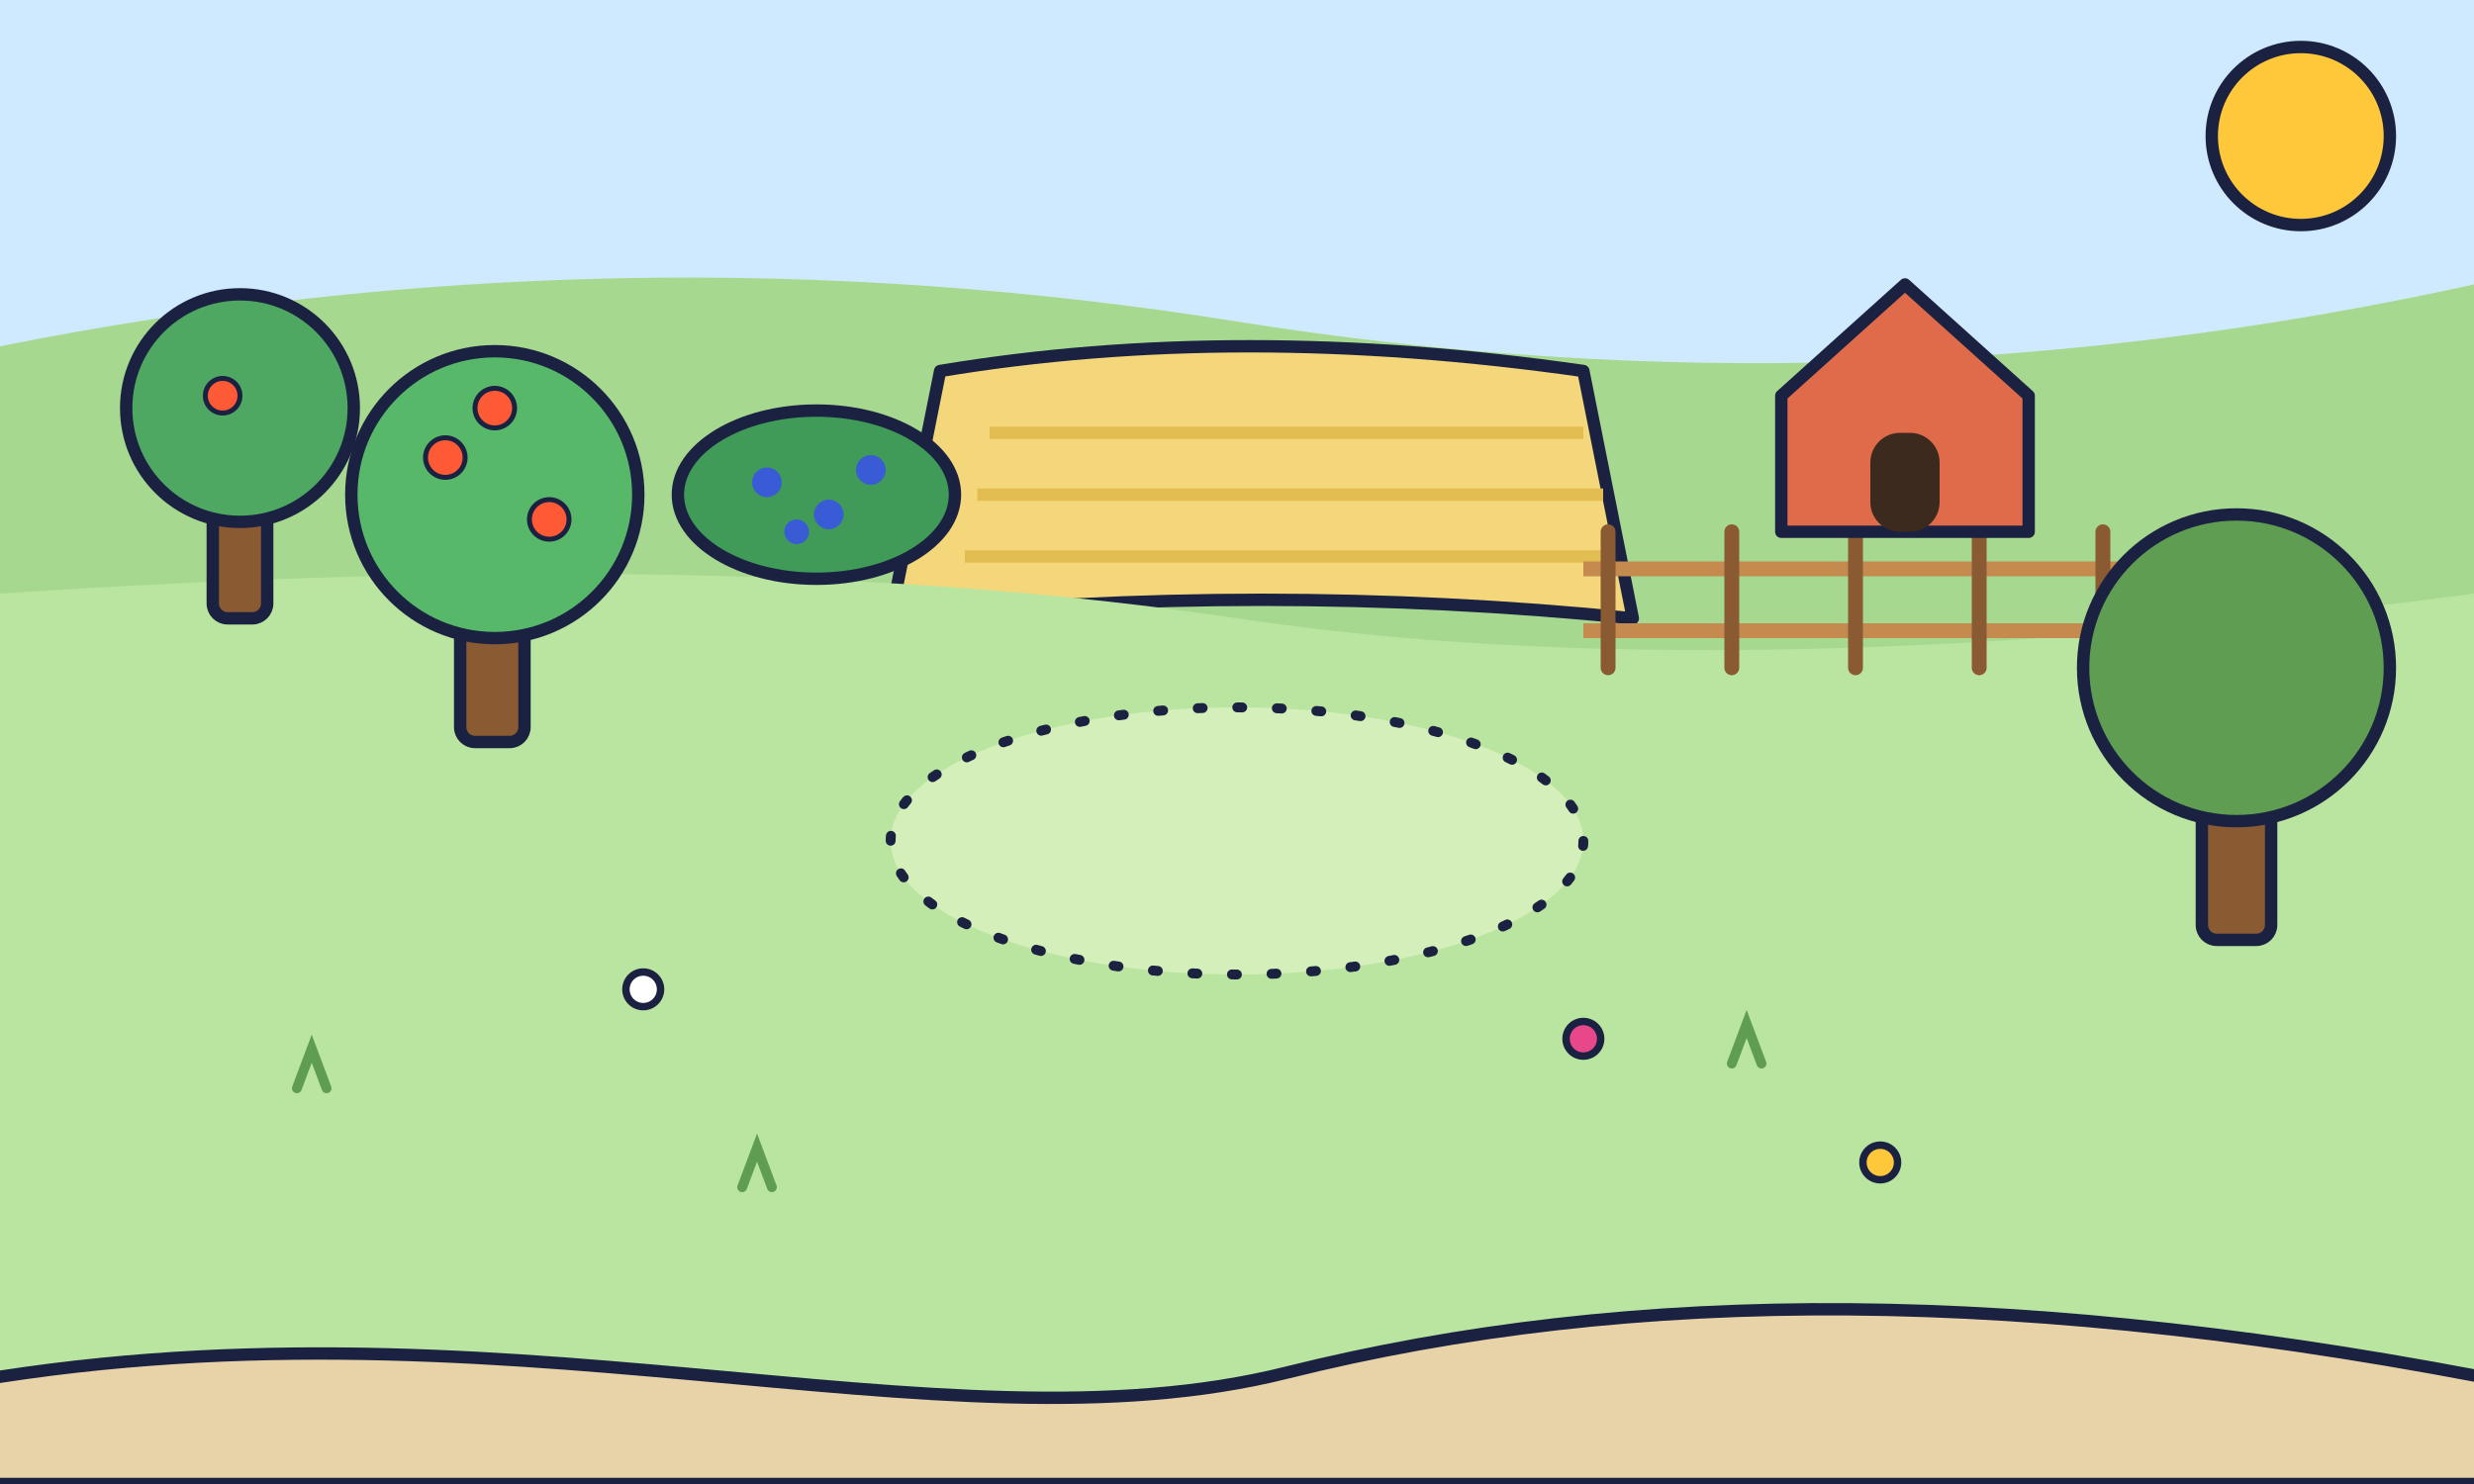
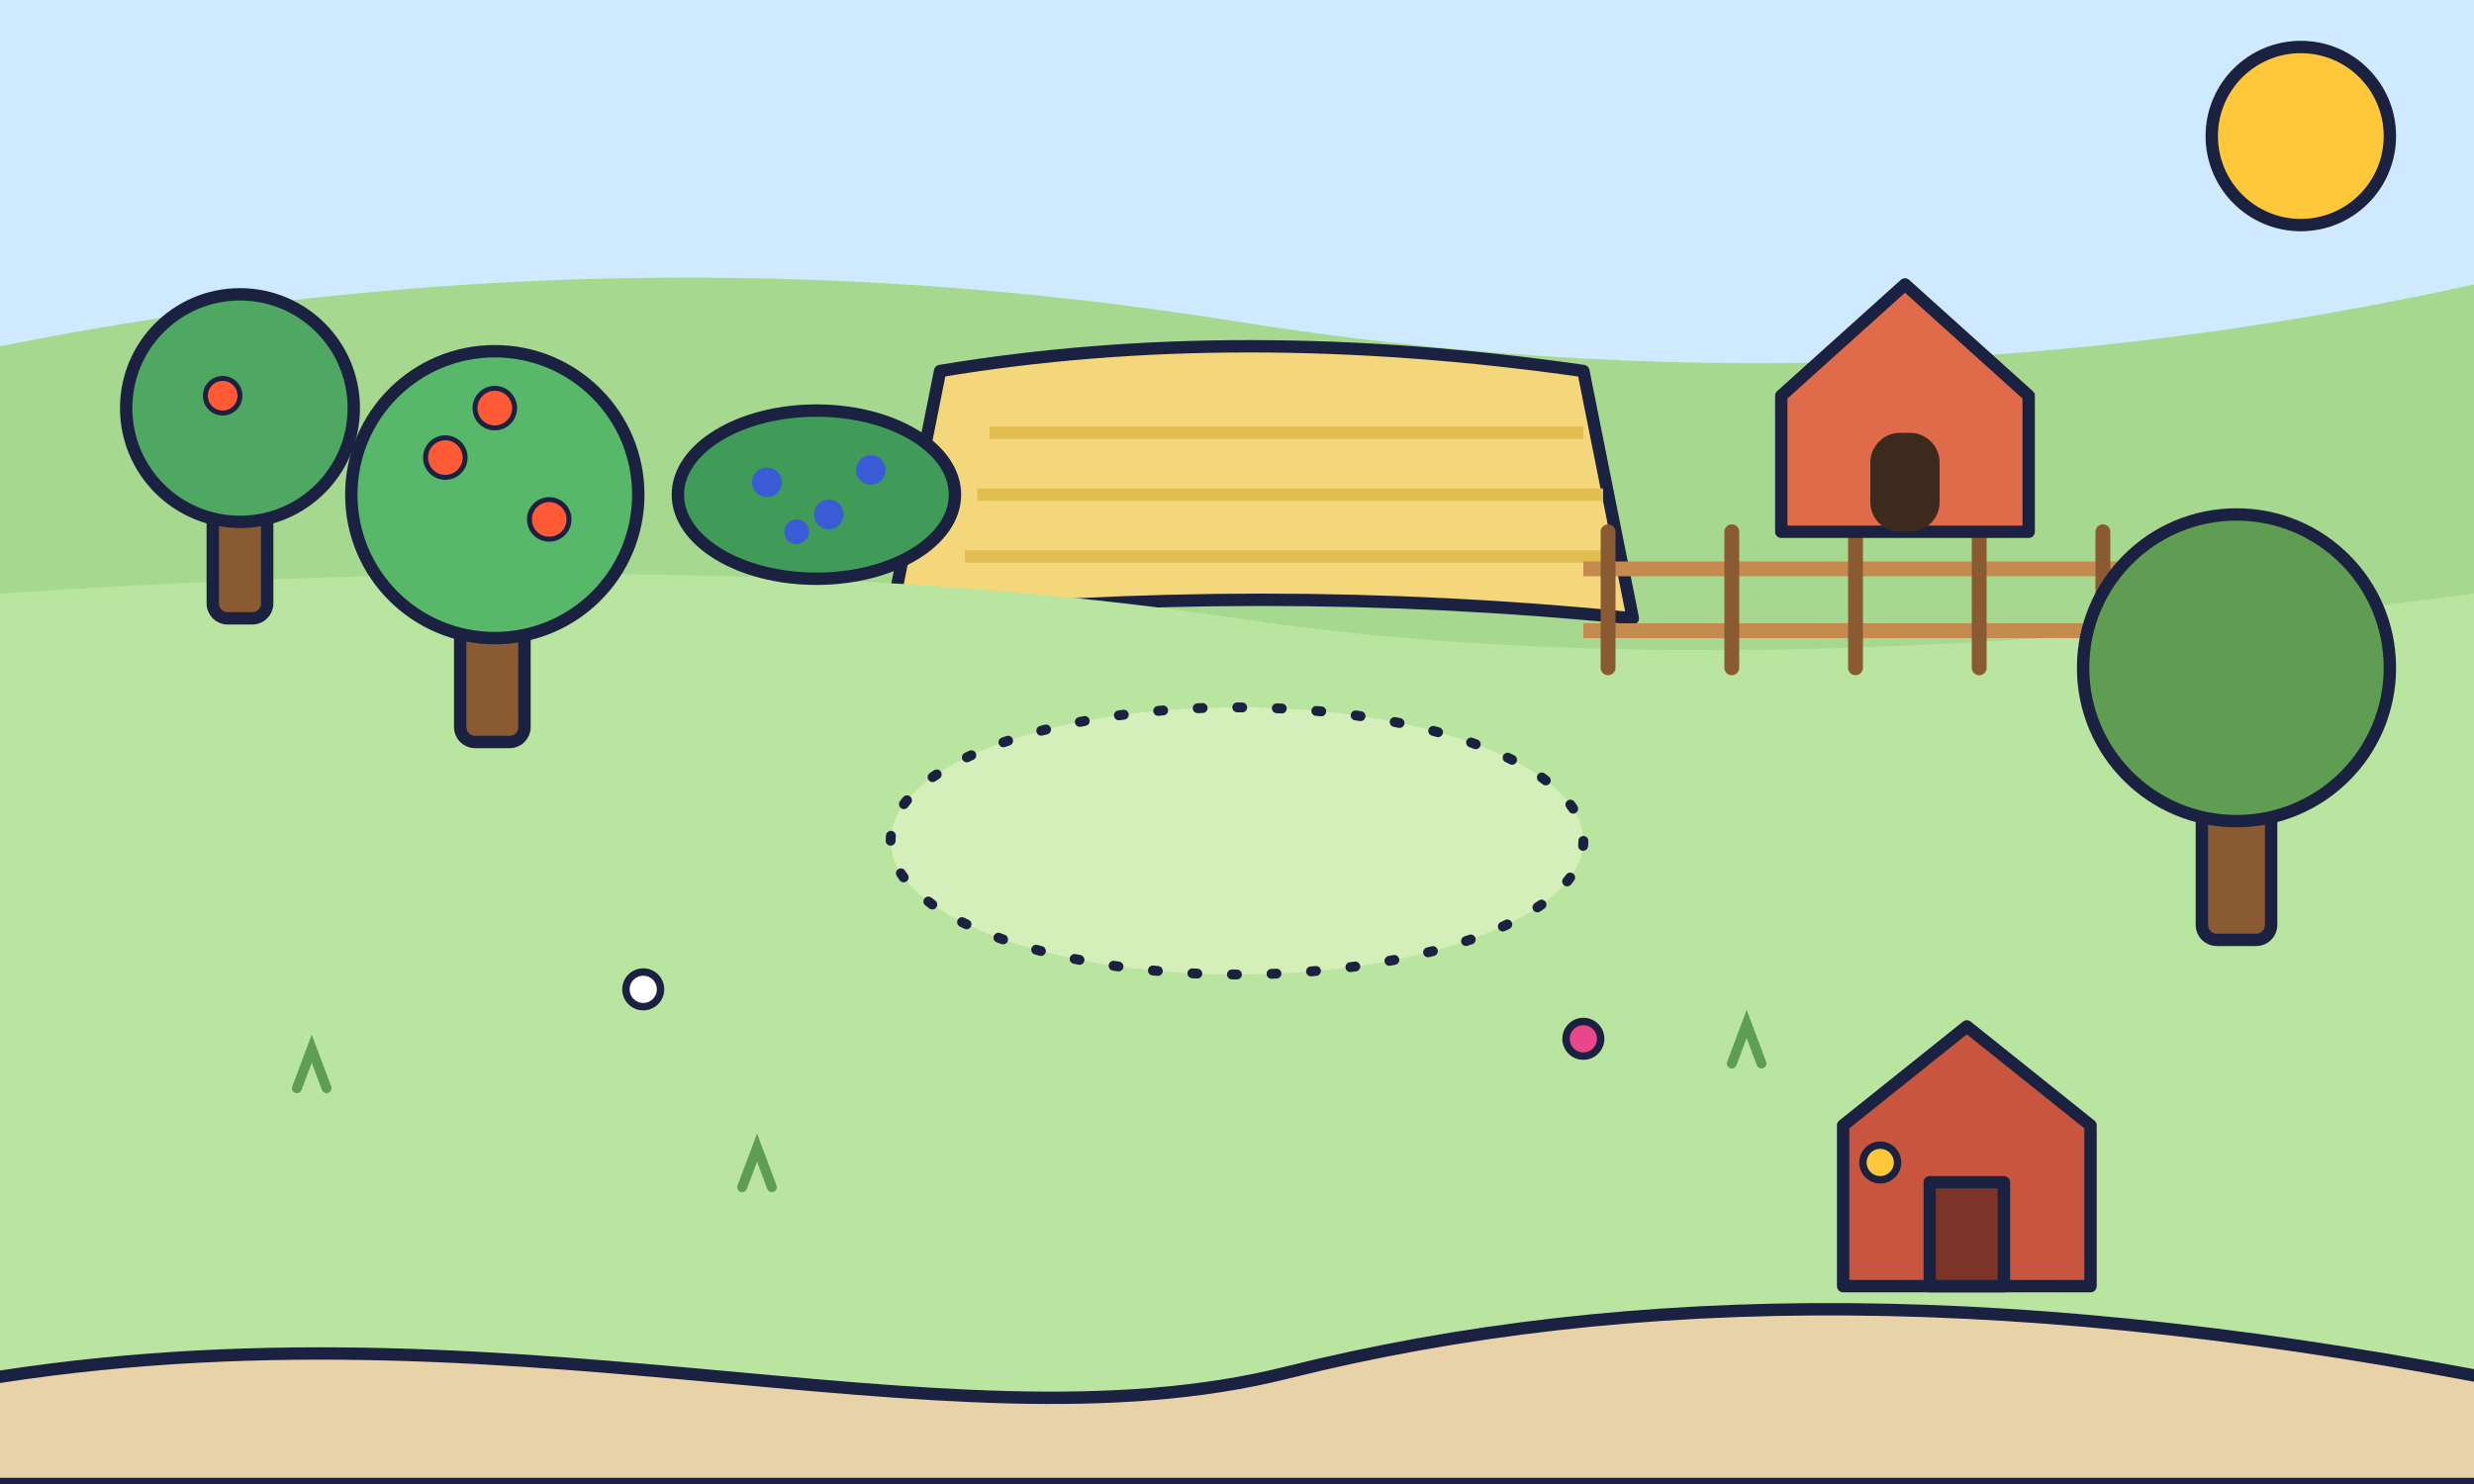
<svg xmlns="http://www.w3.org/2000/svg" viewBox="0 0 1000 600" preserveAspectRatio="none">
  <rect width="1000" height="600" fill="#cfeaff" />
  <path d="M0 140 Q250 90 500 130 T1000 115 V600 H0Z" fill="#a6d98f" />
  <path d="M380 150 Q500 130 640 150 L660 250 Q510 235 360 250Z" fill="#f3d77a" stroke="#1b2140" stroke-width="5" stroke-linejoin="round" />
  <path d="M400 175 H640 M395 200 H648 M390 225 H652" stroke="#e2bd52" stroke-width="5" />
  <path d="M0 240 Q300 220 500 250 T1000 240 V600 H0Z" fill="#b9e5a0" />
  <circle cx="930" cy="55" r="36" fill="#ffc83a" stroke="#1b2140" stroke-width="5" />
  <g stroke="#1b2140" stroke-width="5">
    <rect x="186" y="230" width="26" height="70" rx="6" fill="#8a5a33" />
    <circle cx="200" cy="200" r="58" fill="#57b86a" />
    <rect x="86" y="190" width="22" height="60" rx="6" fill="#8a5a33" />
    <circle cx="97" cy="165" r="46" fill="#4ea862" />
    <ellipse cx="330" cy="200" rx="56" ry="34" fill="#3f9b57" />
  </g>
  <g fill="#ff5a36" stroke="#1b2140" stroke-width="2">
    <circle cx="180" cy="185" r="8" />
    <circle cx="222" cy="210" r="8" />
    <circle cx="200" cy="165" r="8" />
    <circle cx="90" cy="160" r="7" />
  </g>
  <g fill="#3a5bd6">
    <circle cx="310" cy="195" r="6" />
    <circle cx="335" cy="208" r="6" />
    <circle cx="352" cy="190" r="6" />
    <circle cx="322" cy="215" r="5" />
  </g>
  <path d="M640 230 H900 M640 255 H900" stroke="#c48a4e" stroke-width="6" />
  <path d="M650 215 V270 M700 215 V270 M750 215 V270 M800 215 V270 M850 215 V270 M895 215 V270" stroke="#8a5a33" stroke-width="6" stroke-linecap="round" />
  <path d="M720 160 L770 115 L820 160 V215 H720Z" fill="#e06b4a" stroke="#1b2140" stroke-width="5" stroke-linejoin="round" />
  <rect x="756" y="175" width="28" height="40" rx="12" fill="#3b2a1d" />
  <g stroke="#1b2140" stroke-width="5">
    <rect x="890" y="300" width="28" height="80" rx="6" fill="#8a5a33" />
    <circle cx="904" cy="270" r="62" fill="#5f9e52" />
  </g>
  <ellipse cx="500" cy="340" rx="140" ry="54" fill="#d4efb9" stroke="#1b2140" stroke-width="4" stroke-dasharray="2 14" stroke-linecap="round" />
+   <g stroke="#1b2140" stroke-width="5" stroke-linejoin="round">
+     <path d="M745 520 V455 L795 415 L845 455 V520Z" fill="#c8553d" />
+     <rect x="780" y="478" width="30" height="42" fill="#7a3528" />
+   </g>
  <path d="M-20 560 C200 520 380 590 520 555 S820 520 1020 560 V600 H-20Z" fill="#e8d3a8" stroke="#1b2140" stroke-width="5" stroke-linejoin="round" />
  <path d="M120 440 l6 -16 l6 16 M700 430 l6 -16 l6 16 M300 480 l6 -16 l6 16" fill="none" stroke="#5f9e52" stroke-width="4" stroke-linecap="round" />
  <g stroke="#1b2140" stroke-width="3">
    <circle cx="260" cy="400" r="7" fill="#fff" />
    <circle cx="760" cy="470" r="7" fill="#ffc83a" />
    <circle cx="640" cy="420" r="7" fill="#e8488a" />
  </g>
</svg>
